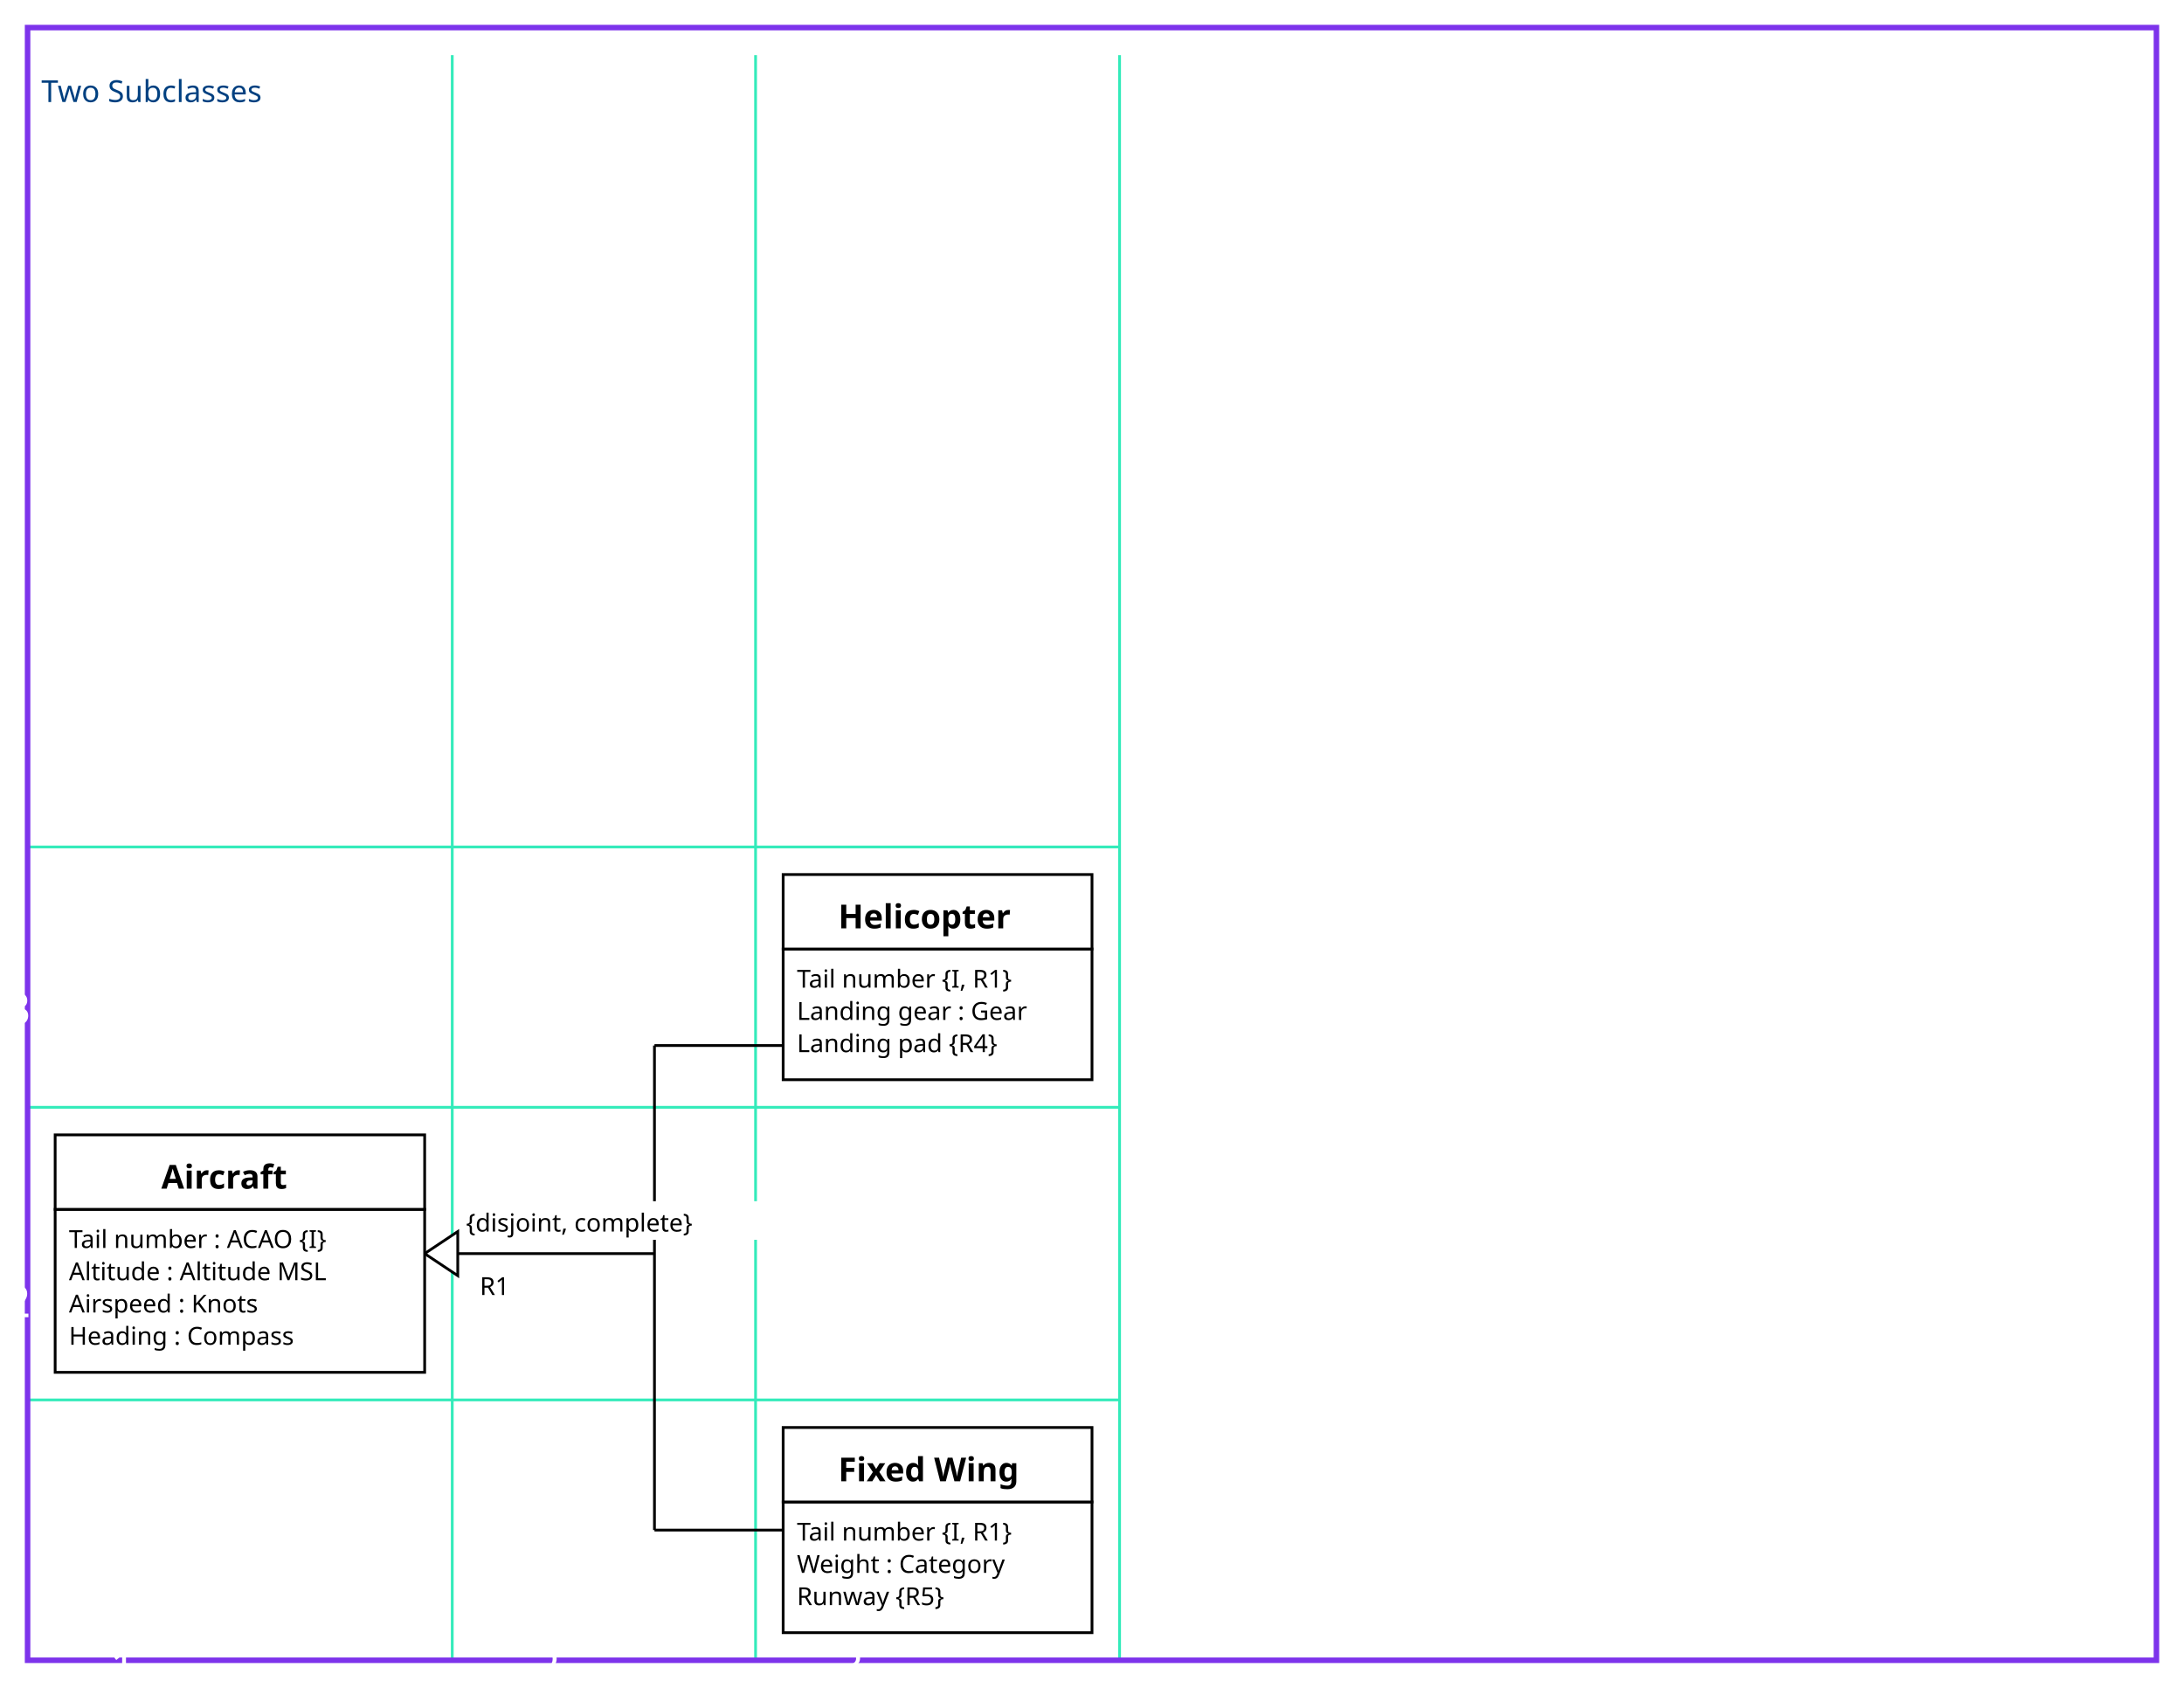
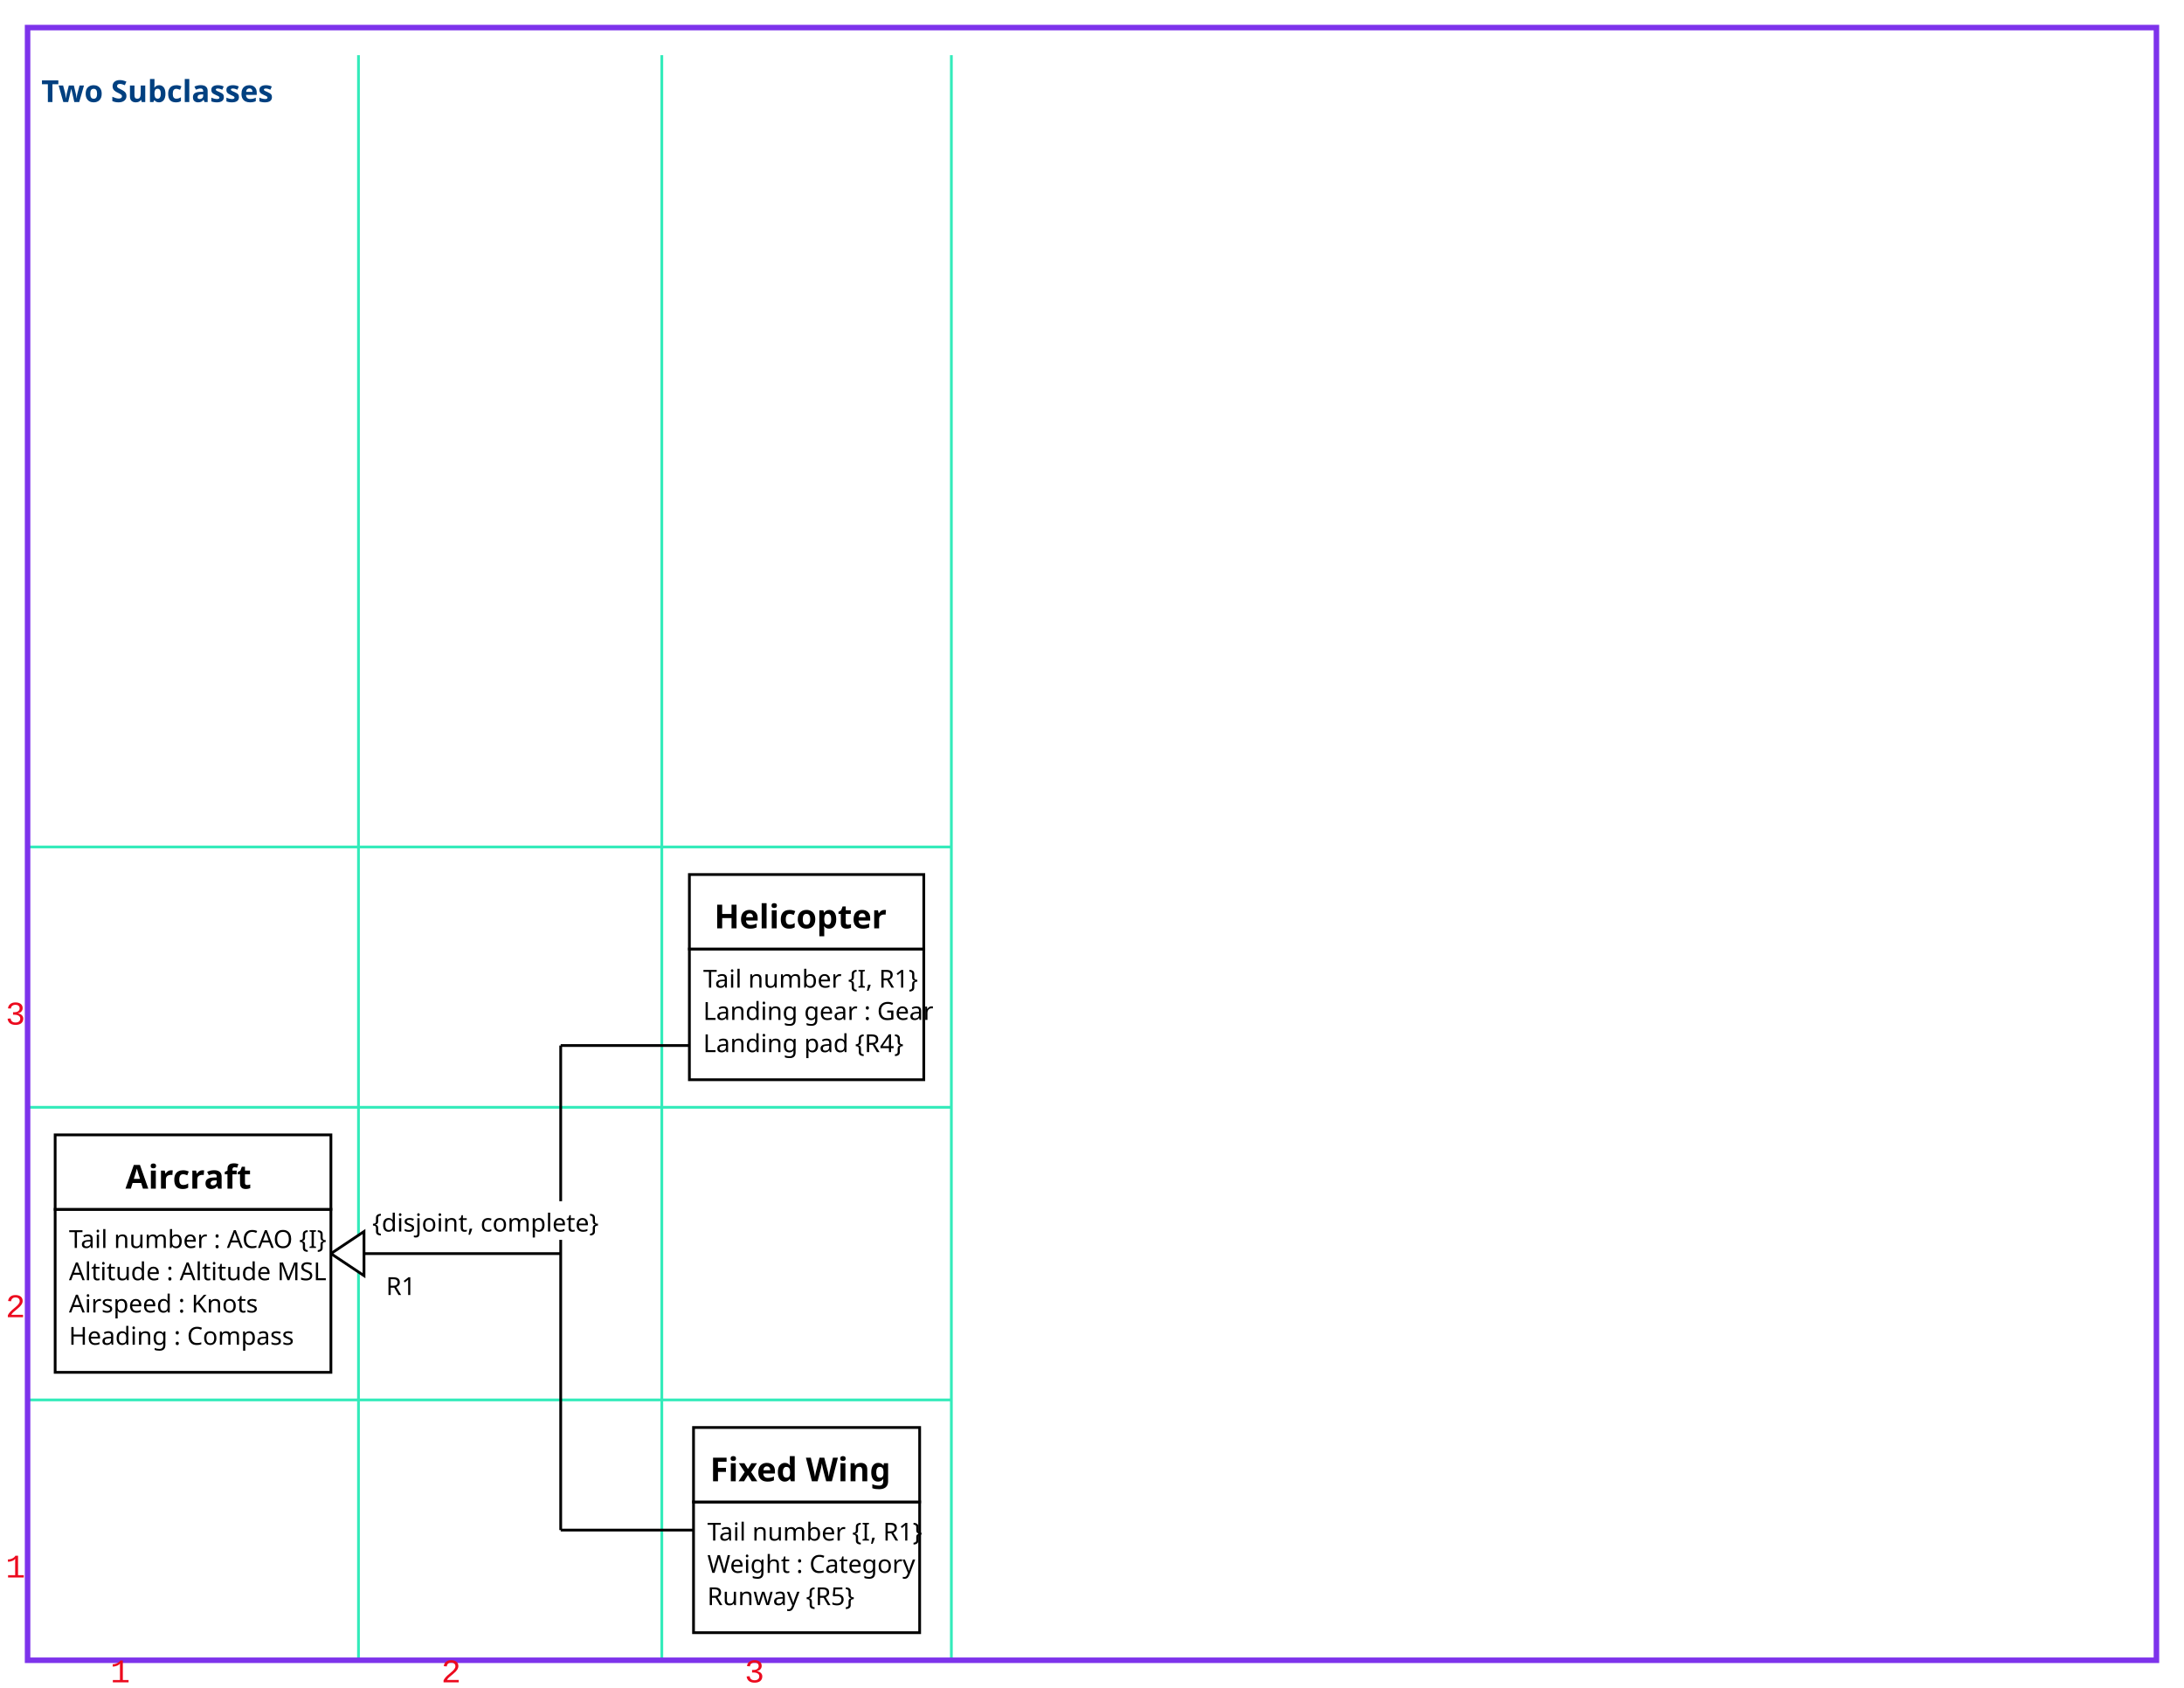
<svg xmlns="http://www.w3.org/2000/svg" width="792" height="612" viewBox="0 0 792 612">
  <rect width="792" height="612" fill="rgb(255,255,255)" />
-   <line stroke="rgb(51,235,186)" stroke-width="1" x1="10" y1="602" x2="406" y2="602" />
-   <line stroke="rgb(51,235,186)" stroke-width="1" x1="10" y1="507.6" x2="406" y2="507.6" />
-   <line stroke="rgb(51,235,186)" stroke-width="1" x1="10" y1="401.5" x2="406" y2="401.5" />
-   <line stroke="rgb(51,235,186)" stroke-width="1" x1="10" y1="307.1" x2="406" y2="307.1" />
+   <line stroke="rgb(51,235,186)" stroke-width="1" x1="10" y1="602" x2="345" y2="602" />
+   <line stroke="rgb(51,235,186)" stroke-width="1" x1="10" y1="507.6" x2="345" y2="507.6" />
+   <line stroke="rgb(51,235,186)" stroke-width="1" x1="10" y1="401.5" x2="345" y2="401.5" />
+   <line stroke="rgb(51,235,186)" stroke-width="1" x1="10" y1="307.1" x2="345" y2="307.1" />
  <line stroke="rgb(51,235,186)" stroke-width="1" x1="10" y1="602" x2="10" y2="20" />
-   <line stroke="rgb(51,235,186)" stroke-width="1" x1="164" y1="602" x2="164" y2="20" />
-   <line stroke="rgb(51,235,186)" stroke-width="1" x1="274" y1="602" x2="274" y2="20" />
-   <line stroke="rgb(51,235,186)" stroke-width="1" x1="406" y1="602" x2="406" y2="20" />
+   <line stroke="rgb(51,235,186)" stroke-width="1" x1="130" y1="602" x2="130" y2="20" />
+   <line stroke="rgb(51,235,186)" stroke-width="1" x1="240" y1="602" x2="240" y2="20" />
+   <line stroke="rgb(51,235,186)" stroke-width="1" x1="345" y1="602" x2="345" y2="20" />
  <rect stroke="rgb(125,51,235)" stroke-width="2" fill="none" x="10" y="10" width="772" height="592" />
-   <text x="2" y="572" font-family="Verdana" font-size="16" fill="rgb(255,255,255)">1</text>
-   <text x="2" y="477.6" font-family="Verdana" font-size="16" fill="rgb(255,255,255)">2</text>
-   <text x="2" y="371.5" font-family="Verdana" font-size="16" fill="rgb(255,255,255)">3</text>
-   <text x="40" y="610" font-family="Verdana" font-size="16" fill="rgb(255,255,255)">1</text>
-   <text x="194" y="610" font-family="Verdana" font-size="16" fill="rgb(255,255,255)">2</text>
-   <text x="304" y="610" font-family="Verdana" font-size="16" fill="rgb(255,255,255)">3</text>
-   <text x="15" y="37" font-family="Eurostile BoldExtendedTwo" font-size="11" fill="rgb(0,64,128)">Two Subclasses</text>
-   <line stroke="rgb(0,0,0)" stroke-width="1" x1="237.333" y1="554.8" x2="237.333" y2="379.1" />
-   <line stroke="rgb(0,0,0)" stroke-width="1" x1="284" y1="379.1" x2="237.333" y2="379.1" />
-   <line stroke="rgb(0,0,0)" stroke-width="1" x1="154" y1="454.55" x2="237.333" y2="454.55" />
-   <line stroke="rgb(0,0,0)" stroke-width="1" x1="284" y1="554.8" x2="237.333" y2="554.8" />
-   <g transform="rotate(90,154,454.55)">
-     <polygon stroke="rgb(0,0,0)" stroke-width="1" fill="rgb(255,255,255)" points="146,442.55 154,454.55 162,442.55" />
+   <text x="2" y="572" font-family="Courier New" font-size="12" fill="rgb(236,10,30)">1</text>
+   <text x="2" y="477.6" font-family="Courier New" font-size="12" fill="rgb(236,10,30)">2</text>
+   <text x="2" y="371.5" font-family="Courier New" font-size="12" fill="rgb(236,10,30)">3</text>
+   <text x="40" y="610" font-family="Courier New" font-size="12" fill="rgb(236,10,30)">1</text>
+   <text x="160" y="610" font-family="Courier New" font-size="12" fill="rgb(236,10,30)">2</text>
+   <text x="270" y="610" font-family="Courier New" font-size="12" fill="rgb(236,10,30)">3</text>
+   <text x="15" y="37" font-family="Verdana" font-size="11" fill="rgb(0,64,128)" font-weight="bold">Two Subclasses</text>
+   <line stroke="rgb(0,0,0)" stroke-width="1" x1="203.333" y1="554.8" x2="203.333" y2="379.1" />
+   <line stroke="rgb(0,0,0)" stroke-width="1" x1="120" y1="454.55" x2="203.333" y2="454.55" />
+   <line stroke="rgb(0,0,0)" stroke-width="1" x1="250" y1="379.1" x2="203.333" y2="379.1" />
+   <line stroke="rgb(0,0,0)" stroke-width="1" x1="251.5" y1="554.8" x2="203.333" y2="554.8" />
+   <g transform="rotate(90,120,454.55)">
+     <polygon stroke="rgb(0,0,0)" stroke-width="1" fill="rgb(255,255,255)" points="112,442.55 120,454.55 128,442.55" />
  </g>
-   <rect stroke="rgb(0,0,0)" stroke-width="1" fill="rgb(255,255,255)" x="20" y="438.5" width="134" height="59.1" />
-   <rect stroke="rgb(0,0,0)" stroke-width="1" fill="rgb(255,255,255)" x="20" y="411.5" width="134" height="27.0" />
-   <rect stroke="rgb(0,0,0)" stroke-width="1" fill="rgb(255,255,255)" x="284" y="344.1" width="112" height="47.4" />
-   <rect stroke="rgb(0,0,0)" stroke-width="1" fill="rgb(255,255,255)" x="284" y="317.1" width="112" height="27.0" />
-   <rect stroke="rgb(0,0,0)" stroke-width="1" fill="rgb(255,255,255)" x="284" y="544.6" width="112" height="47.4" />
-   <rect stroke="rgb(0,0,0)" stroke-width="1" fill="rgb(255,255,255)" x="284" y="517.6" width="112" height="27.0" />
-   <rect x="167" y="435.55" width="112" height="14" fill="rgb(255,255,255)" stroke="none" />
-   <rect x="172" y="458.55" width="15" height="14" fill="rgb(255,255,255)" stroke="none" />
-   <text x="25" y="487.6" font-family="Palatino Sans Informal LT Pro" font-size="9" fill="rgb(0,0,0)">Heading : Compass</text>
-   <text x="25" y="475.9" font-family="Palatino Sans Informal LT Pro" font-size="9" fill="rgb(0,0,0)">Airspeed : Knots</text>
-   <text x="25" y="464.2" font-family="Palatino Sans Informal LT Pro" font-size="9" fill="rgb(0,0,0)">Altitude : Altitude MSL</text>
-   <text x="25" y="452.5" font-family="Palatino Sans Informal LT Pro" font-size="9" fill="rgb(0,0,0)">Tail number : ACAO {I}</text>
-   <text x="58.5" y="431.0" font-family="Palatino Sans Informal LT Pro" font-size="12" fill="rgb(0,0,0)" font-weight="bold">Aircraft</text>
-   <text x="289" y="381.5" font-family="Palatino Sans Informal LT Pro" font-size="9" fill="rgb(0,0,0)">Landing pad {R4}</text>
-   <text x="289" y="369.8" font-family="Palatino Sans Informal LT Pro" font-size="9" fill="rgb(0,0,0)">Landing gear : Gear</text>
-   <text x="289" y="358.1" font-family="Palatino Sans Informal LT Pro" font-size="9" fill="rgb(0,0,0)">Tail number {I, R1}</text>
-   <text x="304.0" y="336.6" font-family="Palatino Sans Informal LT Pro" font-size="12" fill="rgb(0,0,0)" font-weight="bold">Helicopter</text>
-   <text x="289" y="582.0" font-family="Palatino Sans Informal LT Pro" font-size="9" fill="rgb(0,0,0)">Runway {R5}</text>
-   <text x="289" y="570.3" font-family="Palatino Sans Informal LT Pro" font-size="9" fill="rgb(0,0,0)">Weight : Category</text>
-   <text x="289" y="558.6" font-family="Palatino Sans Informal LT Pro" font-size="9" fill="rgb(0,0,0)">Tail number {I, R1}</text>
-   <text x="304.0" y="537.1" font-family="Palatino Sans Informal LT Pro" font-size="12" fill="rgb(0,0,0)" font-weight="bold">Fixed Wing</text>
-   <text x="169" y="446.55" font-family="Palatino Sans Informal LT Pro" font-size="9" fill="rgb(0,0,0)">{disjoint, complete}</text>
-   <text x="174" y="469.55" font-family="Palatino Sans Informal LT Pro" font-size="9" fill="rgb(0,0,0)">R1</text>
+   <rect stroke="rgb(0,0,0)" stroke-width="1" fill="rgb(255,255,255)" x="20" y="438.5" width="100" height="59.1" />
+   <rect stroke="rgb(0,0,0)" stroke-width="1" fill="rgb(255,255,255)" x="20" y="411.5" width="100" height="27.0" />
+   <rect stroke="rgb(0,0,0)" stroke-width="1" fill="rgb(255,255,255)" x="250" y="344.1" width="85" height="47.4" />
+   <rect stroke="rgb(0,0,0)" stroke-width="1" fill="rgb(255,255,255)" x="250" y="317.1" width="85" height="27.0" />
+   <rect stroke="rgb(0,0,0)" stroke-width="1" fill="rgb(255,255,255)" x="251.5" y="544.6" width="82" height="47.4" />
+   <rect stroke="rgb(0,0,0)" stroke-width="1" fill="rgb(255,255,255)" x="251.5" y="517.6" width="82" height="27.0" />
+   <rect x="133" y="435.55" width="77" height="14" fill="rgb(255,255,255)" stroke="none" />
+   <rect x="138" y="458.55" width="15" height="14" fill="rgb(255,255,255)" stroke="none" />
+   <text x="25" y="487.6" font-family="Gill Sans" font-size="9" fill="rgb(0,0,0)">Heading : Compass</text>
+   <text x="25" y="475.9" font-family="Gill Sans" font-size="9" fill="rgb(0,0,0)">Airspeed : Knots</text>
+   <text x="25" y="464.2" font-family="Gill Sans" font-size="9" fill="rgb(0,0,0)">Altitude : Altitude MSL</text>
+   <text x="25" y="452.5" font-family="Gill Sans" font-size="9" fill="rgb(0,0,0)">Tail number : ACAO {I}</text>
+   <text x="45.5" y="431.0" font-family="Gill Sans" font-size="12" fill="rgb(0,0,0)" font-weight="bold">Aircraft</text>
+   <text x="255" y="381.5" font-family="Gill Sans" font-size="9" fill="rgb(0,0,0)">Landing pad {R4}</text>
+   <text x="255" y="369.8" font-family="Gill Sans" font-size="9" fill="rgb(0,0,0)">Landing gear : Gear</text>
+   <text x="255" y="358.1" font-family="Gill Sans" font-size="9" fill="rgb(0,0,0)">Tail number {I, R1}</text>
+   <text x="259.0" y="336.6" font-family="Gill Sans" font-size="12" fill="rgb(0,0,0)" font-weight="bold">Helicopter</text>
+   <text x="256.5" y="582.0" font-family="Gill Sans" font-size="9" fill="rgb(0,0,0)">Runway {R5}</text>
+   <text x="256.5" y="570.3" font-family="Gill Sans" font-size="9" fill="rgb(0,0,0)">Weight : Category</text>
+   <text x="256.5" y="558.6" font-family="Gill Sans" font-size="9" fill="rgb(0,0,0)">Tail number {I, R1}</text>
+   <text x="257.5" y="537.1" font-family="Gill Sans" font-size="12" fill="rgb(0,0,0)" font-weight="bold">Fixed Wing</text>
+   <text x="135" y="446.55" font-family="Gill Sans" font-size="9" fill="rgb(0,0,0)">{disjoint, complete}</text>
+   <text x="140" y="469.55" font-family="Gill Sans" font-size="9" fill="rgb(0,0,0)">R1</text>
</svg>
